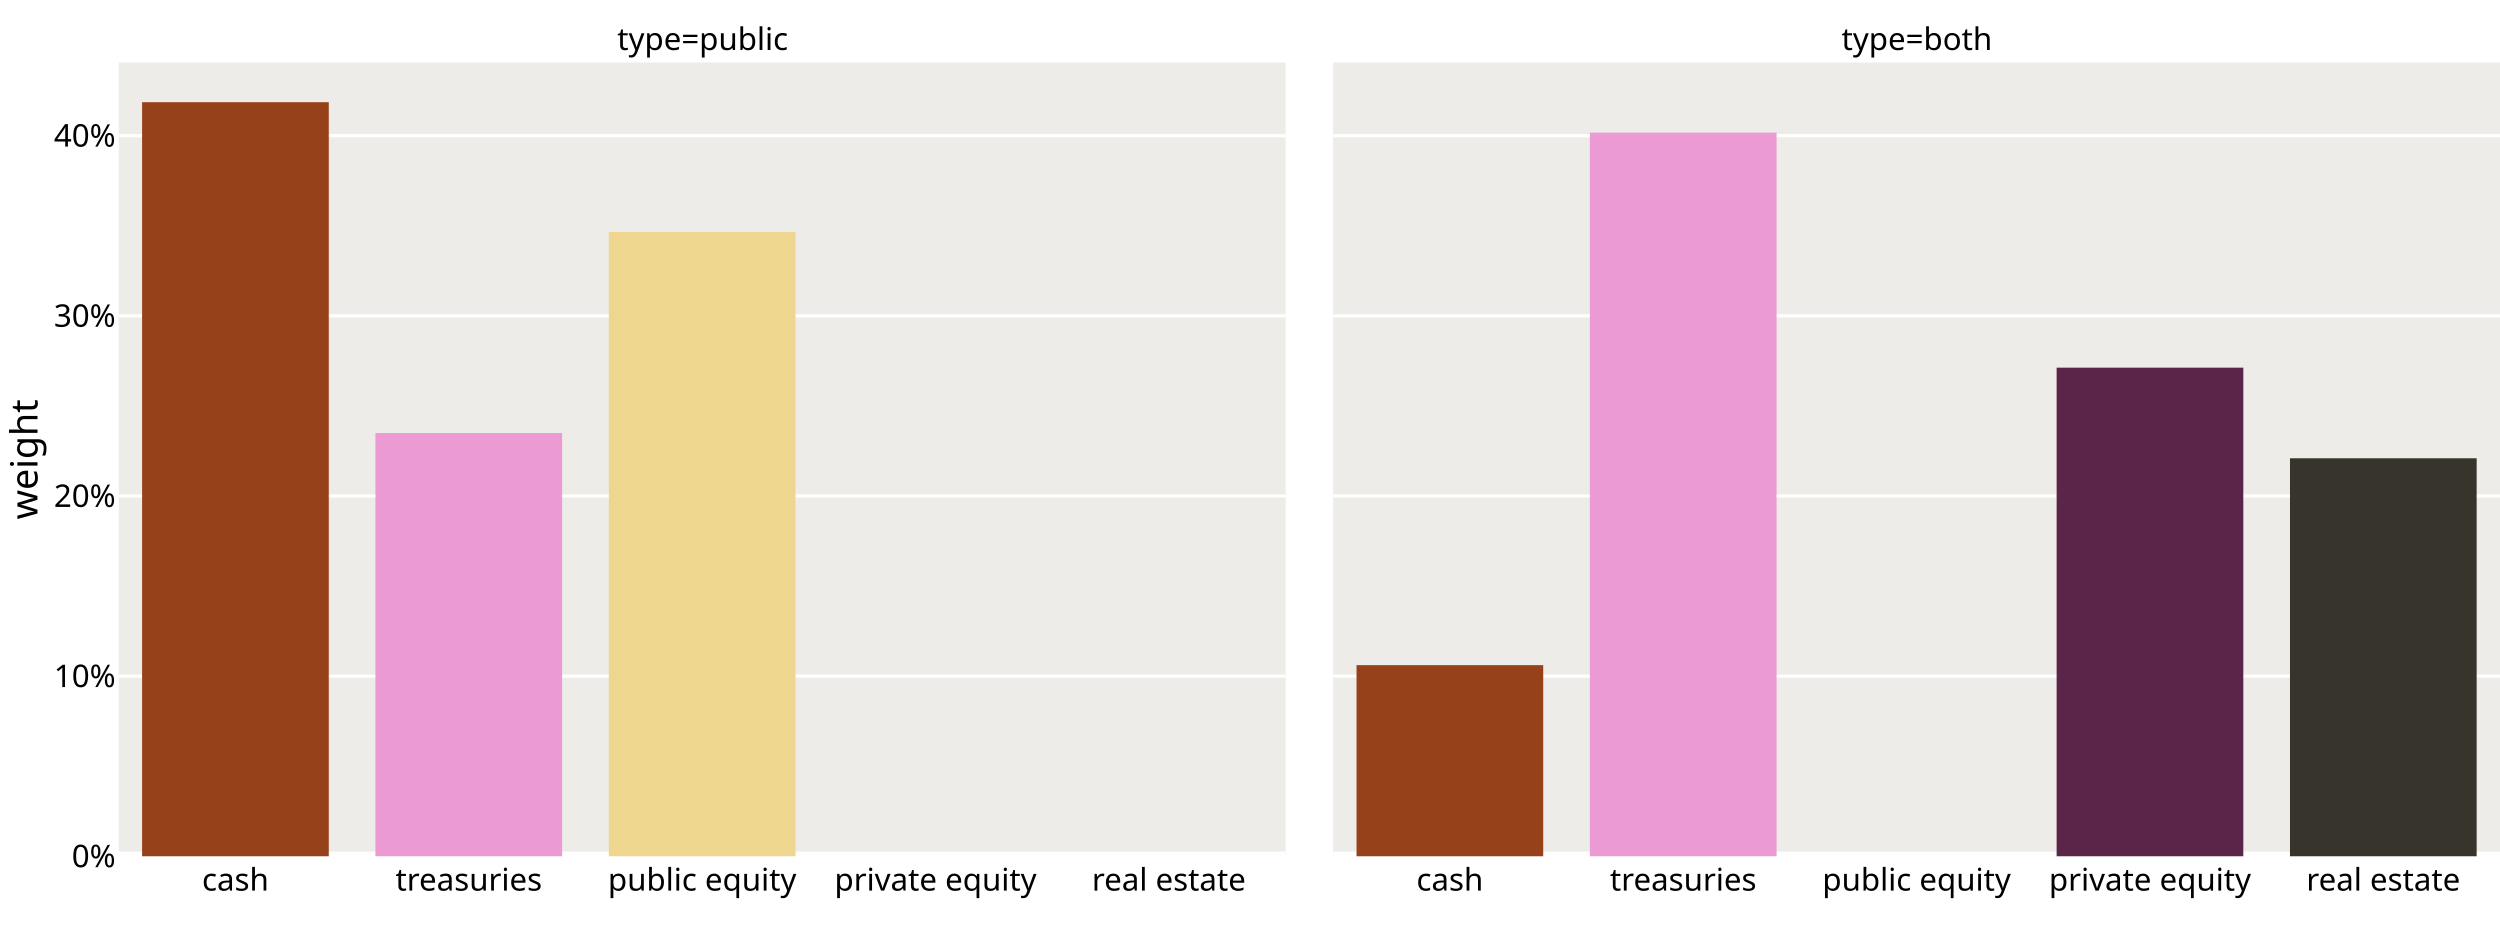
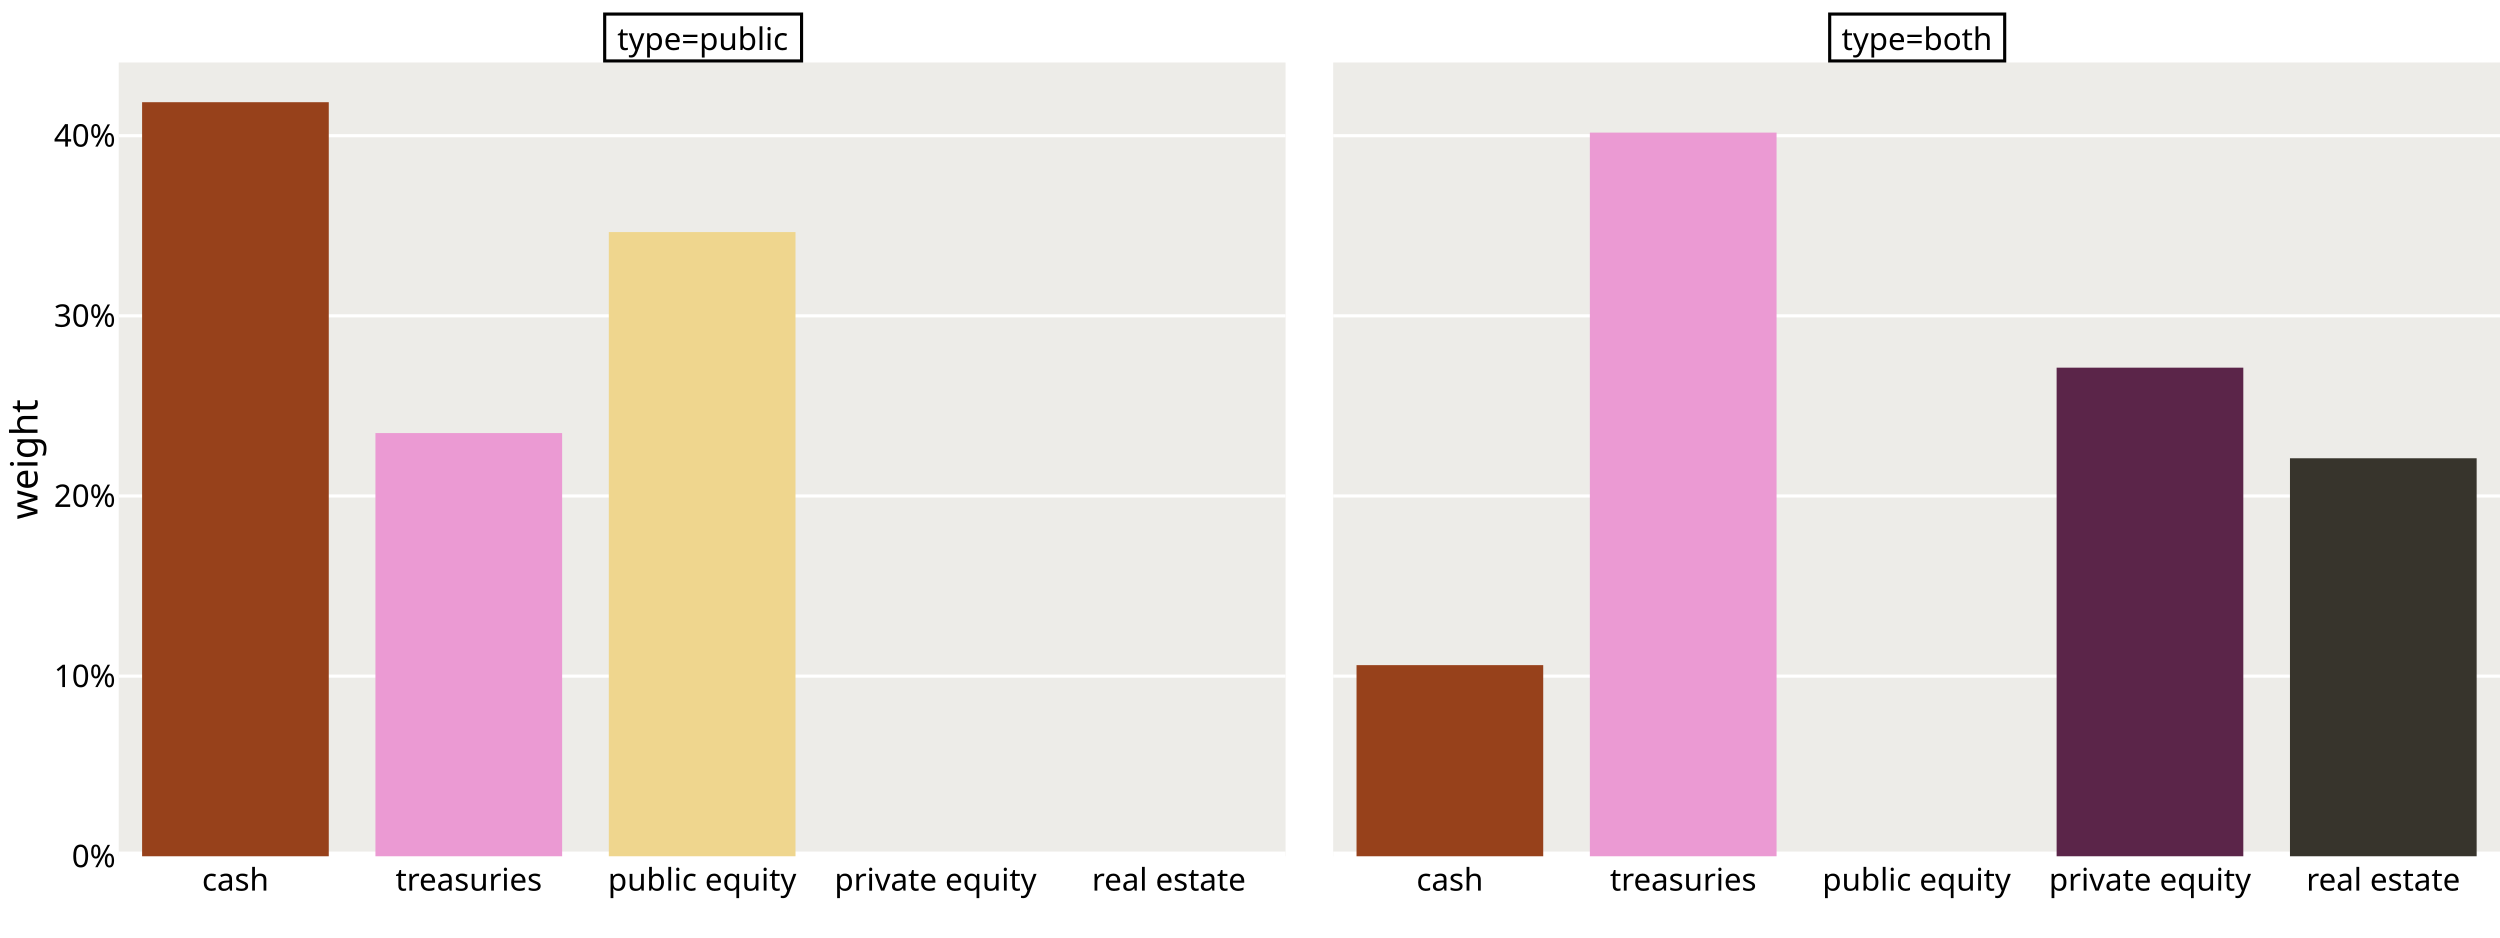
<svg xmlns="http://www.w3.org/2000/svg" class="main-svg" width="800" height="300" style="" viewBox="0 0 800 300">
  <rect x="0" y="0" width="800" height="300" style="fill: rgb(0, 0, 0); fill-opacity: 0;" />
  <defs id="defs-709563">
    <g class="clips">
      <clipPath id="clip709563xyplot" class="plotclip">
        <rect width="373.38" height="254" />
      </clipPath>
      <clipPath id="clip709563x2y2plot" class="plotclip">
        <rect width="373.38" height="254" />
      </clipPath>
      <clipPath class="axesclip" id="clip709563x">
        <rect x="38" y="0" width="373.38" height="300" />
      </clipPath>
      <clipPath class="axesclip" id="clip709563y">
        <rect x="0" y="20" width="800" height="254" />
      </clipPath>
      <clipPath class="axesclip" id="clip709563xy">
        <rect x="38" y="20" width="373.38" height="254" />
      </clipPath>
      <clipPath class="axesclip" id="clip709563y2">
        <rect x="0" y="20" width="800" height="254" />
      </clipPath>
      <clipPath class="axesclip" id="clip709563xy2">
        <rect x="38" y="20" width="373.38" height="254" />
      </clipPath>
      <clipPath class="axesclip" id="clip709563x2">
        <rect x="426.62" y="0" width="373.38" height="300" />
      </clipPath>
      <clipPath class="axesclip" id="clip709563x2y">
        <rect x="426.62" y="20" width="373.38" height="254" />
      </clipPath>
      <clipPath class="axesclip" id="clip709563x2y2">
        <rect x="426.62" y="20" width="373.38" height="254" />
      </clipPath>
    </g>
    <g class="gradients" />
    <g class="patterns" />
  </defs>
  <g class="bglayer">
    <rect class="bg" x="38" y="20" width="373.38" height="254" style="fill: rgb(237, 236, 232); fill-opacity: 1; stroke-width: 0;" />
    <rect class="bg" x="426.62" y="20" width="373.38" height="254" style="fill: rgb(237, 236, 232); fill-opacity: 1; stroke-width: 0;" />
  </g>
  <g class="layer-below">
    <g class="imagelayer" />
    <g class="shapelayer" />
  </g>
  <g class="cartesianlayer">
    <g class="subplot xy">
      <g class="layer-subplot">
        <g class="shapelayer" />
        <g class="imagelayer" />
      </g>
      <g class="minor-gridlayer">
        <g class="x" />
        <g class="y" />
      </g>
      <g class="gridlayer">
        <g class="x" />
        <g class="y">
-           <path class="ygrid crisp" transform="translate(0,216.36)" d="M38,0h373.38" style="stroke: rgb(255, 255, 255); stroke-opacity: 1; stroke-width: 1px;" />
-           <path class="ygrid crisp" transform="translate(0,158.71)" d="M38,0h373.38" style="stroke: rgb(255, 255, 255); stroke-opacity: 1; stroke-width: 1px;" />
-           <path class="ygrid crisp" transform="translate(0,101.07)" d="M38,0h373.38" style="stroke: rgb(255, 255, 255); stroke-opacity: 1; stroke-width: 1px;" />
-           <path class="ygrid crisp" transform="translate(0,43.42)" d="M38,0h373.38" style="stroke: rgb(255, 255, 255); stroke-opacity: 1; stroke-width: 1px;" />
+           <path class="ygrid crisp" transform="translate(0,216.36)" d="M38,0h373.38" style="stroke: rgb(255, 255, 255); strokeOpacity: 1; stroke-width: 1px;" />
+           <path class="ygrid crisp" transform="translate(0,158.71)" d="M38,0h373.38" style="stroke: rgb(255, 255, 255); strokeOpacity: 1; stroke-width: 1px;" />
+           <path class="ygrid crisp" transform="translate(0,101.07)" d="M38,0h373.38" style="stroke: rgb(255, 255, 255); strokeOpacity: 1; stroke-width: 1px;" />
+           <path class="ygrid crisp" transform="translate(0,43.42)" d="M38,0h373.38" style="stroke: rgb(255, 255, 255); strokeOpacity: 1; stroke-width: 1px;" />
        </g>
      </g>
      <g class="zerolinelayer">
-         <path class="yzl zl crisp" transform="translate(0,274)" d="M38,0h373.38" style="stroke: rgb(255, 255, 255); stroke-opacity: 1; stroke-width: 3px;" />
+         <path class="yzl zl crisp" transform="translate(0,274)" d="M38,0h373.38" style="stroke: rgb(255, 255, 255); strokeOpacity: 1; stroke-width: 3px;" />
      </g>
      <g class="layer-between">
        <g class="shapelayer" />
        <g class="imagelayer" />
      </g>
      <path class="xlines-below" />
      <path class="ylines-below" />
      <g class="overlines-below" />
      <g class="xaxislayer-below" />
      <g class="yaxislayer-below" />
      <g class="overaxes-below" />
      <g class="plot" transform="translate(38,20)" clip-path="url(#clip709563xyplot)">
        <g class="barlayer mlayer">
          <g class="trace bars" style="opacity: 1;">
            <g class="points">
              <g class="point">
                <path d="M7.47,254V12.7H67.21V254Z" style="vector-effect: none; opacity: 1; stroke-width: 0px; fill: rgb(151, 65, 27); fill-opacity: 1;" />
              </g>
            </g>
          </g>
          <g class="trace bars" style="opacity: 1;">
            <g class="points">
              <g class="point">
                <path d="M82.14,254V118.59H141.88V254Z" style="vector-effect: none; opacity: 1; stroke-width: 0px; fill: rgb(235, 154, 211); fill-opacity: 1;" />
              </g>
            </g>
          </g>
          <g class="trace bars" style="opacity: 1;">
            <g class="points">
              <g class="point">
                <path d="M156.82,254V54.26H216.56V254Z" style="vector-effect: none; opacity: 1; stroke-width: 0px; fill: rgb(239, 214, 142); fill-opacity: 1;" />
              </g>
            </g>
          </g>
        </g>
      </g>
      <g class="overplot" />
      <path class="xlines-above crisp" d="M0,0" style="fill: none;" />
      <path class="ylines-above crisp" d="M0,0" style="fill: none;" />
      <g class="overlines-above" />
      <g class="xaxislayer-above">
        <g class="xtick">
          <text text-anchor="middle" x="0" y="285" transform="translate(75.34,0)" style="font-family: verdana; font-size: 10px; fill: rgb(0, 0, 0); fill-opacity: 1; white-space: pre; opacity: 1;">cash</text>
        </g>
        <g class="xtick">
          <text text-anchor="middle" x="0" y="285" transform="translate(150.01,0)" style="font-family: verdana; font-size: 10px; fill: rgb(0, 0, 0); fill-opacity: 1; white-space: pre; opacity: 1;">treasuries</text>
        </g>
        <g class="xtick">
          <text text-anchor="middle" x="0" y="285" transform="translate(224.69,0)" style="font-family: verdana; font-size: 10px; fill: rgb(0, 0, 0); fill-opacity: 1; white-space: pre; opacity: 1;">public equity</text>
        </g>
        <g class="xtick">
          <text text-anchor="middle" x="0" y="285" transform="translate(299.37,0)" style="font-family: verdana; font-size: 10px; fill: rgb(0, 0, 0); fill-opacity: 1; white-space: pre; opacity: 1;">private equity</text>
        </g>
        <g class="xtick">
          <text text-anchor="middle" x="0" y="285" transform="translate(374.04,0)" style="font-family: verdana; font-size: 10px; fill: rgb(0, 0, 0); fill-opacity: 1; white-space: pre; opacity: 1;">real estate</text>
        </g>
      </g>
      <g class="yaxislayer-above">
        <g class="ytick">
          <text text-anchor="end" x="37" y="3.5" transform="translate(0,274)" style="font-family: verdana; font-size: 10px; fill: rgb(0, 0, 0); fill-opacity: 1; white-space: pre; opacity: 1;">0%</text>
        </g>
        <g class="ytick">
          <text text-anchor="end" x="37" y="3.5" style="font-family: verdana; font-size: 10px; fill: rgb(0, 0, 0); fill-opacity: 1; white-space: pre; opacity: 1;" transform="translate(0,216.36)">10%</text>
        </g>
        <g class="ytick">
          <text text-anchor="end" x="37" y="3.5" style="font-family: verdana; font-size: 10px; fill: rgb(0, 0, 0); fill-opacity: 1; white-space: pre; opacity: 1;" transform="translate(0,158.71)">20%</text>
        </g>
        <g class="ytick">
          <text text-anchor="end" x="37" y="3.5" style="font-family: verdana; font-size: 10px; fill: rgb(0, 0, 0); fill-opacity: 1; white-space: pre; opacity: 1;" transform="translate(0,101.07)">30%</text>
        </g>
        <g class="ytick">
          <text text-anchor="end" x="37" y="3.5" style="font-family: verdana; font-size: 10px; fill: rgb(0, 0, 0); fill-opacity: 1; white-space: pre; opacity: 1;" transform="translate(0,43.42)">40%</text>
        </g>
      </g>
      <g class="overaxes-above" />
    </g>
    <g class="subplot x2y2">
      <g class="layer-subplot">
        <g class="shapelayer" />
        <g class="imagelayer" />
      </g>
      <g class="minor-gridlayer">
        <g class="x2" />
        <g class="y2" />
      </g>
      <g class="gridlayer">
        <g class="x2" />
        <g class="y2">
-           <path class="y2grid crisp" transform="translate(0,216.36)" d="M426.62,0h373.38" style="stroke: rgb(255, 255, 255); stroke-opacity: 1; stroke-width: 1px;" />
-           <path class="y2grid crisp" transform="translate(0,158.71)" d="M426.62,0h373.38" style="stroke: rgb(255, 255, 255); stroke-opacity: 1; stroke-width: 1px;" />
-           <path class="y2grid crisp" transform="translate(0,101.07)" d="M426.62,0h373.38" style="stroke: rgb(255, 255, 255); stroke-opacity: 1; stroke-width: 1px;" />
-           <path class="y2grid crisp" transform="translate(0,43.42)" d="M426.62,0h373.38" style="stroke: rgb(255, 255, 255); stroke-opacity: 1; stroke-width: 1px;" />
+           <path class="y2grid crisp" transform="translate(0,216.36)" d="M426.62,0h373.38" style="stroke: rgb(255, 255, 255); strokeOpacity: 1; stroke-width: 1px;" />
+           <path class="y2grid crisp" transform="translate(0,158.71)" d="M426.62,0h373.38" style="stroke: rgb(255, 255, 255); strokeOpacity: 1; stroke-width: 1px;" />
+           <path class="y2grid crisp" transform="translate(0,101.07)" d="M426.62,0h373.38" style="stroke: rgb(255, 255, 255); strokeOpacity: 1; stroke-width: 1px;" />
+           <path class="y2grid crisp" transform="translate(0,43.42)" d="M426.62,0h373.38" style="stroke: rgb(255, 255, 255); strokeOpacity: 1; stroke-width: 1px;" />
        </g>
      </g>
      <g class="zerolinelayer">
-         <path class="y2zl zl crisp" transform="translate(0,274)" d="M426.62,0h373.38" style="stroke: rgb(255, 255, 255); stroke-opacity: 1; stroke-width: 3px;" />
+         <path class="y2zl zl crisp" transform="translate(0,274)" d="M426.62,0h373.38" style="stroke: rgb(255, 255, 255); strokeOpacity: 1; stroke-width: 3px;" />
      </g>
      <g class="layer-between">
        <g class="shapelayer" />
        <g class="imagelayer" />
      </g>
      <path class="xlines-below" />
      <path class="ylines-below" />
      <g class="overlines-below" />
      <g class="xaxislayer-below" />
      <g class="yaxislayer-below" />
      <g class="overaxes-below" />
      <g class="plot" transform="translate(426.62,20)" clip-path="url(#clip709563x2y2plot)">
        <g class="barlayer mlayer">
          <g class="trace bars" style="opacity: 1;">
            <g class="points">
              <g class="point">
                <path d="M7.47,254V192.84H67.21V254Z" style="vector-effect: none; opacity: 1; stroke-width: 0px; fill: rgb(151, 65, 27); fill-opacity: 1;" />
              </g>
            </g>
          </g>
          <g class="trace bars" style="opacity: 1;">
            <g class="points">
              <g class="point">
                <path d="M82.14,254V22.43H141.88V254Z" style="vector-effect: none; opacity: 1; stroke-width: 0px; fill: rgb(235, 154, 211); fill-opacity: 1;" />
              </g>
            </g>
          </g>
          <g class="trace bars" style="opacity: 1;">
            <g class="points">
              <g class="point">
                <path d="M0,0Z" style="vector-effect: none; opacity: 1; stroke-width: 0px; fill: rgb(239, 214, 142); fill-opacity: 1;" />
              </g>
            </g>
          </g>
          <g class="trace bars" style="opacity: 1;">
            <g class="points">
              <g class="point">
                <path d="M231.5,254V97.65H291.24V254Z" style="vector-effect: none; opacity: 1; stroke-width: 0px; fill: rgb(91, 37, 73); fill-opacity: 1;" />
              </g>
            </g>
          </g>
          <g class="trace bars" style="opacity: 1;">
            <g class="points">
              <g class="point">
                <path d="M306.17,254V126.64H365.91V254Z" style="vector-effect: none; opacity: 1; stroke-width: 0px; fill: rgb(55, 52, 44); fill-opacity: 1;" />
              </g>
            </g>
          </g>
        </g>
      </g>
      <g class="overplot" />
      <path class="xlines-above crisp" d="M0,0" style="fill: none;" />
      <path class="ylines-above crisp" d="M0,0" style="fill: none;" />
      <g class="overlines-above" />
      <g class="xaxislayer-above">
        <g class="x2tick">
          <text text-anchor="middle" x="0" y="285" transform="translate(463.96,0)" style="font-family: verdana; font-size: 10px; fill: rgb(0, 0, 0); fill-opacity: 1; white-space: pre; opacity: 1;">cash</text>
        </g>
        <g class="x2tick">
          <text text-anchor="middle" x="0" y="285" transform="translate(538.63,0)" style="font-family: verdana; font-size: 10px; fill: rgb(0, 0, 0); fill-opacity: 1; white-space: pre; opacity: 1;">treasuries</text>
        </g>
        <g class="x2tick">
          <text text-anchor="middle" x="0" y="285" transform="translate(613.31,0)" style="font-family: verdana; font-size: 10px; fill: rgb(0, 0, 0); fill-opacity: 1; white-space: pre; opacity: 1;">public equity</text>
        </g>
        <g class="x2tick">
          <text text-anchor="middle" x="0" y="285" transform="translate(687.99,0)" style="font-family: verdana; font-size: 10px; fill: rgb(0, 0, 0); fill-opacity: 1; white-space: pre; opacity: 1;">private equity</text>
        </g>
        <g class="x2tick">
          <text text-anchor="middle" x="0" y="285" transform="translate(762.66,0)" style="font-family: verdana; font-size: 10px; fill: rgb(0, 0, 0); fill-opacity: 1; white-space: pre; opacity: 1;">real estate</text>
        </g>
      </g>
      <g class="yaxislayer-above" />
      <g class="overaxes-above" />
    </g>
  </g>
  <g class="polarlayer" />
  <g class="smithlayer" />
  <g class="ternarylayer" />
  <g class="geolayer" />
  <g class="funnelarealayer" />
  <g class="pielayer" />
  <g class="iciclelayer" />
  <g class="treemaplayer" />
  <g class="sunburstlayer" />
  <g class="glimages" />
  <defs id="topdefs-709563">
    <g class="clips" />
  </defs>
  <g class="layer-above">
    <g class="imagelayer" />
    <g class="shapelayer" />
  </g>
  <g class="infolayer">
    <g class="g-gtitle" />
    <g class="g-xtitle" />
    <g class="g-x2title" />
    <g class="g-ytitle" transform="translate(7.18457,0)">
      <text class="ytitle" transform="rotate(-90,4.815625,147)" x="4.816" y="147" text-anchor="middle" style="font-family: verdana; font-size: 12px; fill: rgb(0, 0, 0); opacity: 1; white-space: pre;">weight</text>
    </g>
    <g class="g-y2title" />
    <g class="annotation" data-index="0" style="opacity: 1;">
      <g class="annotation-text-g" transform="rotate(0,224.69,12)">
        <g class="cursor-pointer" transform="translate(193,4)">
-           <rect class="bg" x="0.5" y="0.5" width="63" height="15" style="stroke-width: 1px; stroke: rgb(0, 0, 0); stroke-opacity: 0; fill: rgb(0, 0, 0); fill-opacity: 0;" />
+           <rect class="bg" x="0.5" y="0.5" width="63" height="15" style="stroke-width: 1px; stroke: rgb(0, 0, 0); strokeOpacity: 0; fill: rgb(0, 0, 0); fill-opacity: 0;" />
          <text class="annotation-text" text-anchor="middle" x="31.859" y="12" style="font-family: verdana; font-size: 10px; fill: rgb(0, 0, 0); fill-opacity: 1; white-space: pre;">type=public</text>
        </g>
      </g>
    </g>
    <g class="annotation" data-index="1" style="opacity: 1;">
      <g class="annotation-text-g" transform="rotate(0,613.31,12)">
        <g class="cursor-pointer" transform="translate(585,4)">
-           <rect class="bg" x="0.5" y="0.5" width="56" height="15" style="stroke-width: 1px; stroke: rgb(0, 0, 0); stroke-opacity: 0; fill: rgb(0, 0, 0); fill-opacity: 0;" />
+           <rect class="bg" x="0.5" y="0.5" width="56" height="15" style="stroke-width: 1px; stroke: rgb(0, 0, 0); strokeOpacity: 0; fill: rgb(0, 0, 0); fill-opacity: 0;" />
          <text class="annotation-text" text-anchor="middle" x="28.406" y="12" style="font-family: verdana; font-size: 10px; fill: rgb(0, 0, 0); fill-opacity: 1; white-space: pre;">type=both</text>
        </g>
      </g>
    </g>
  </g>
</svg>
